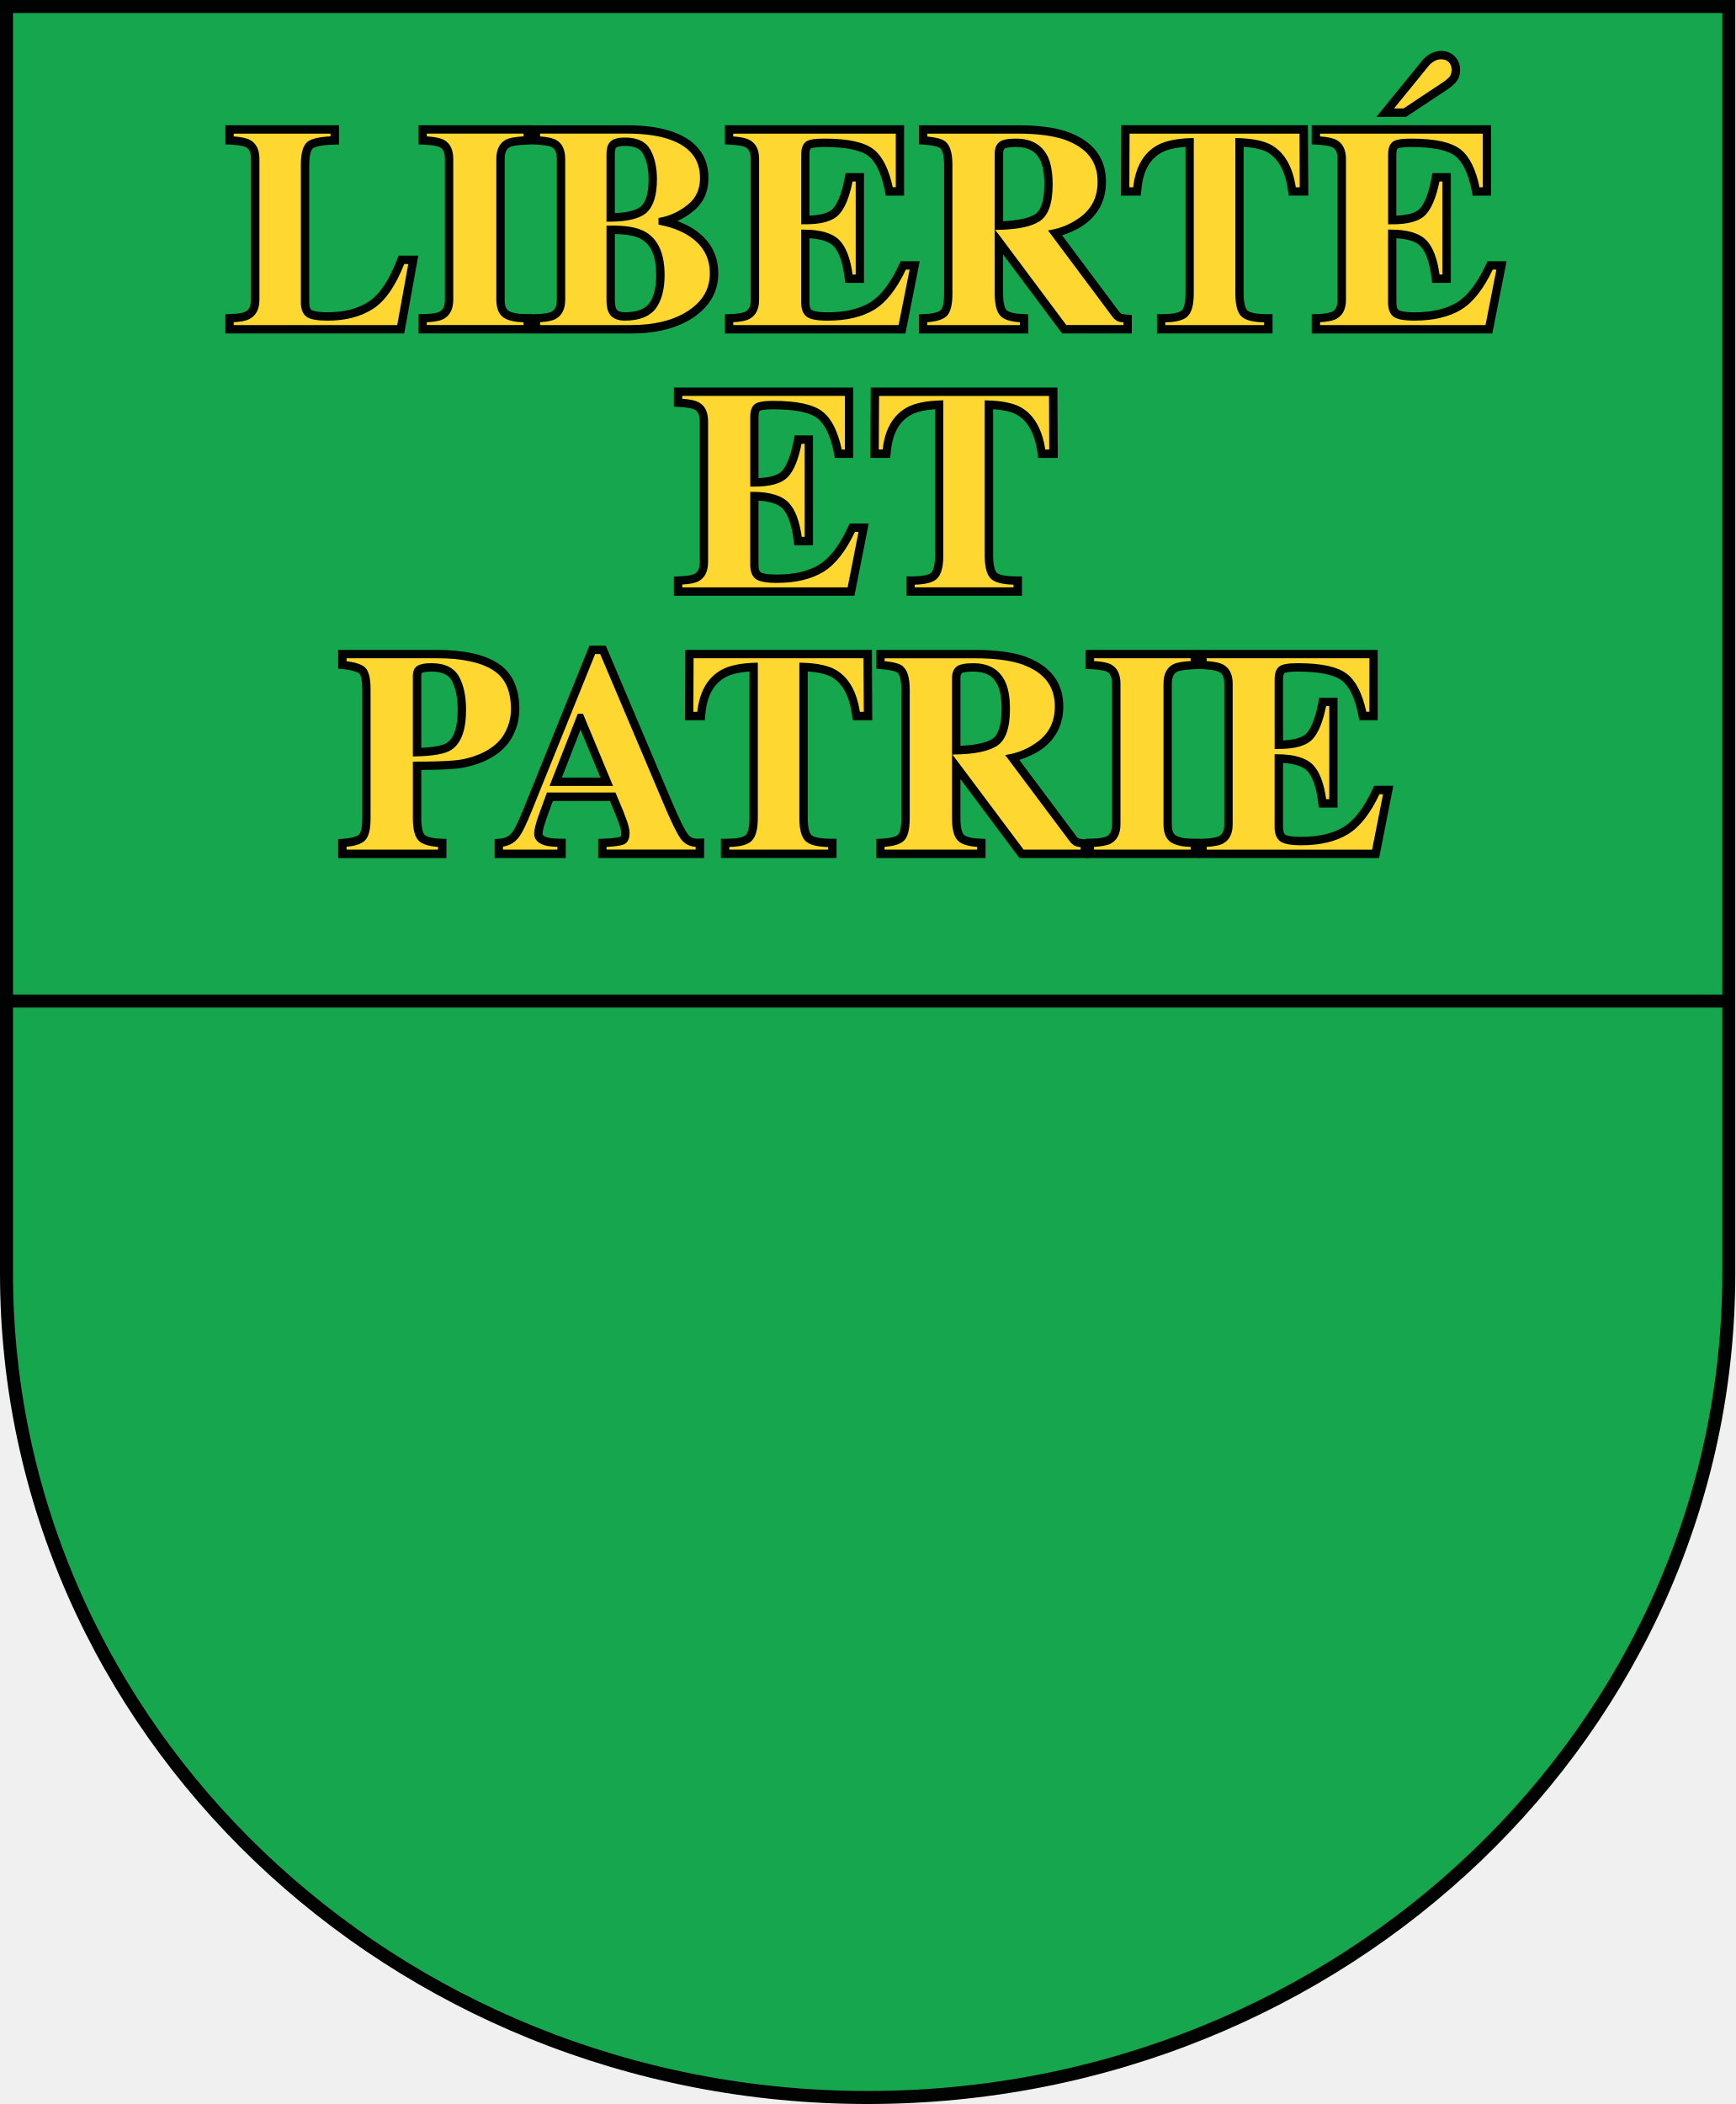
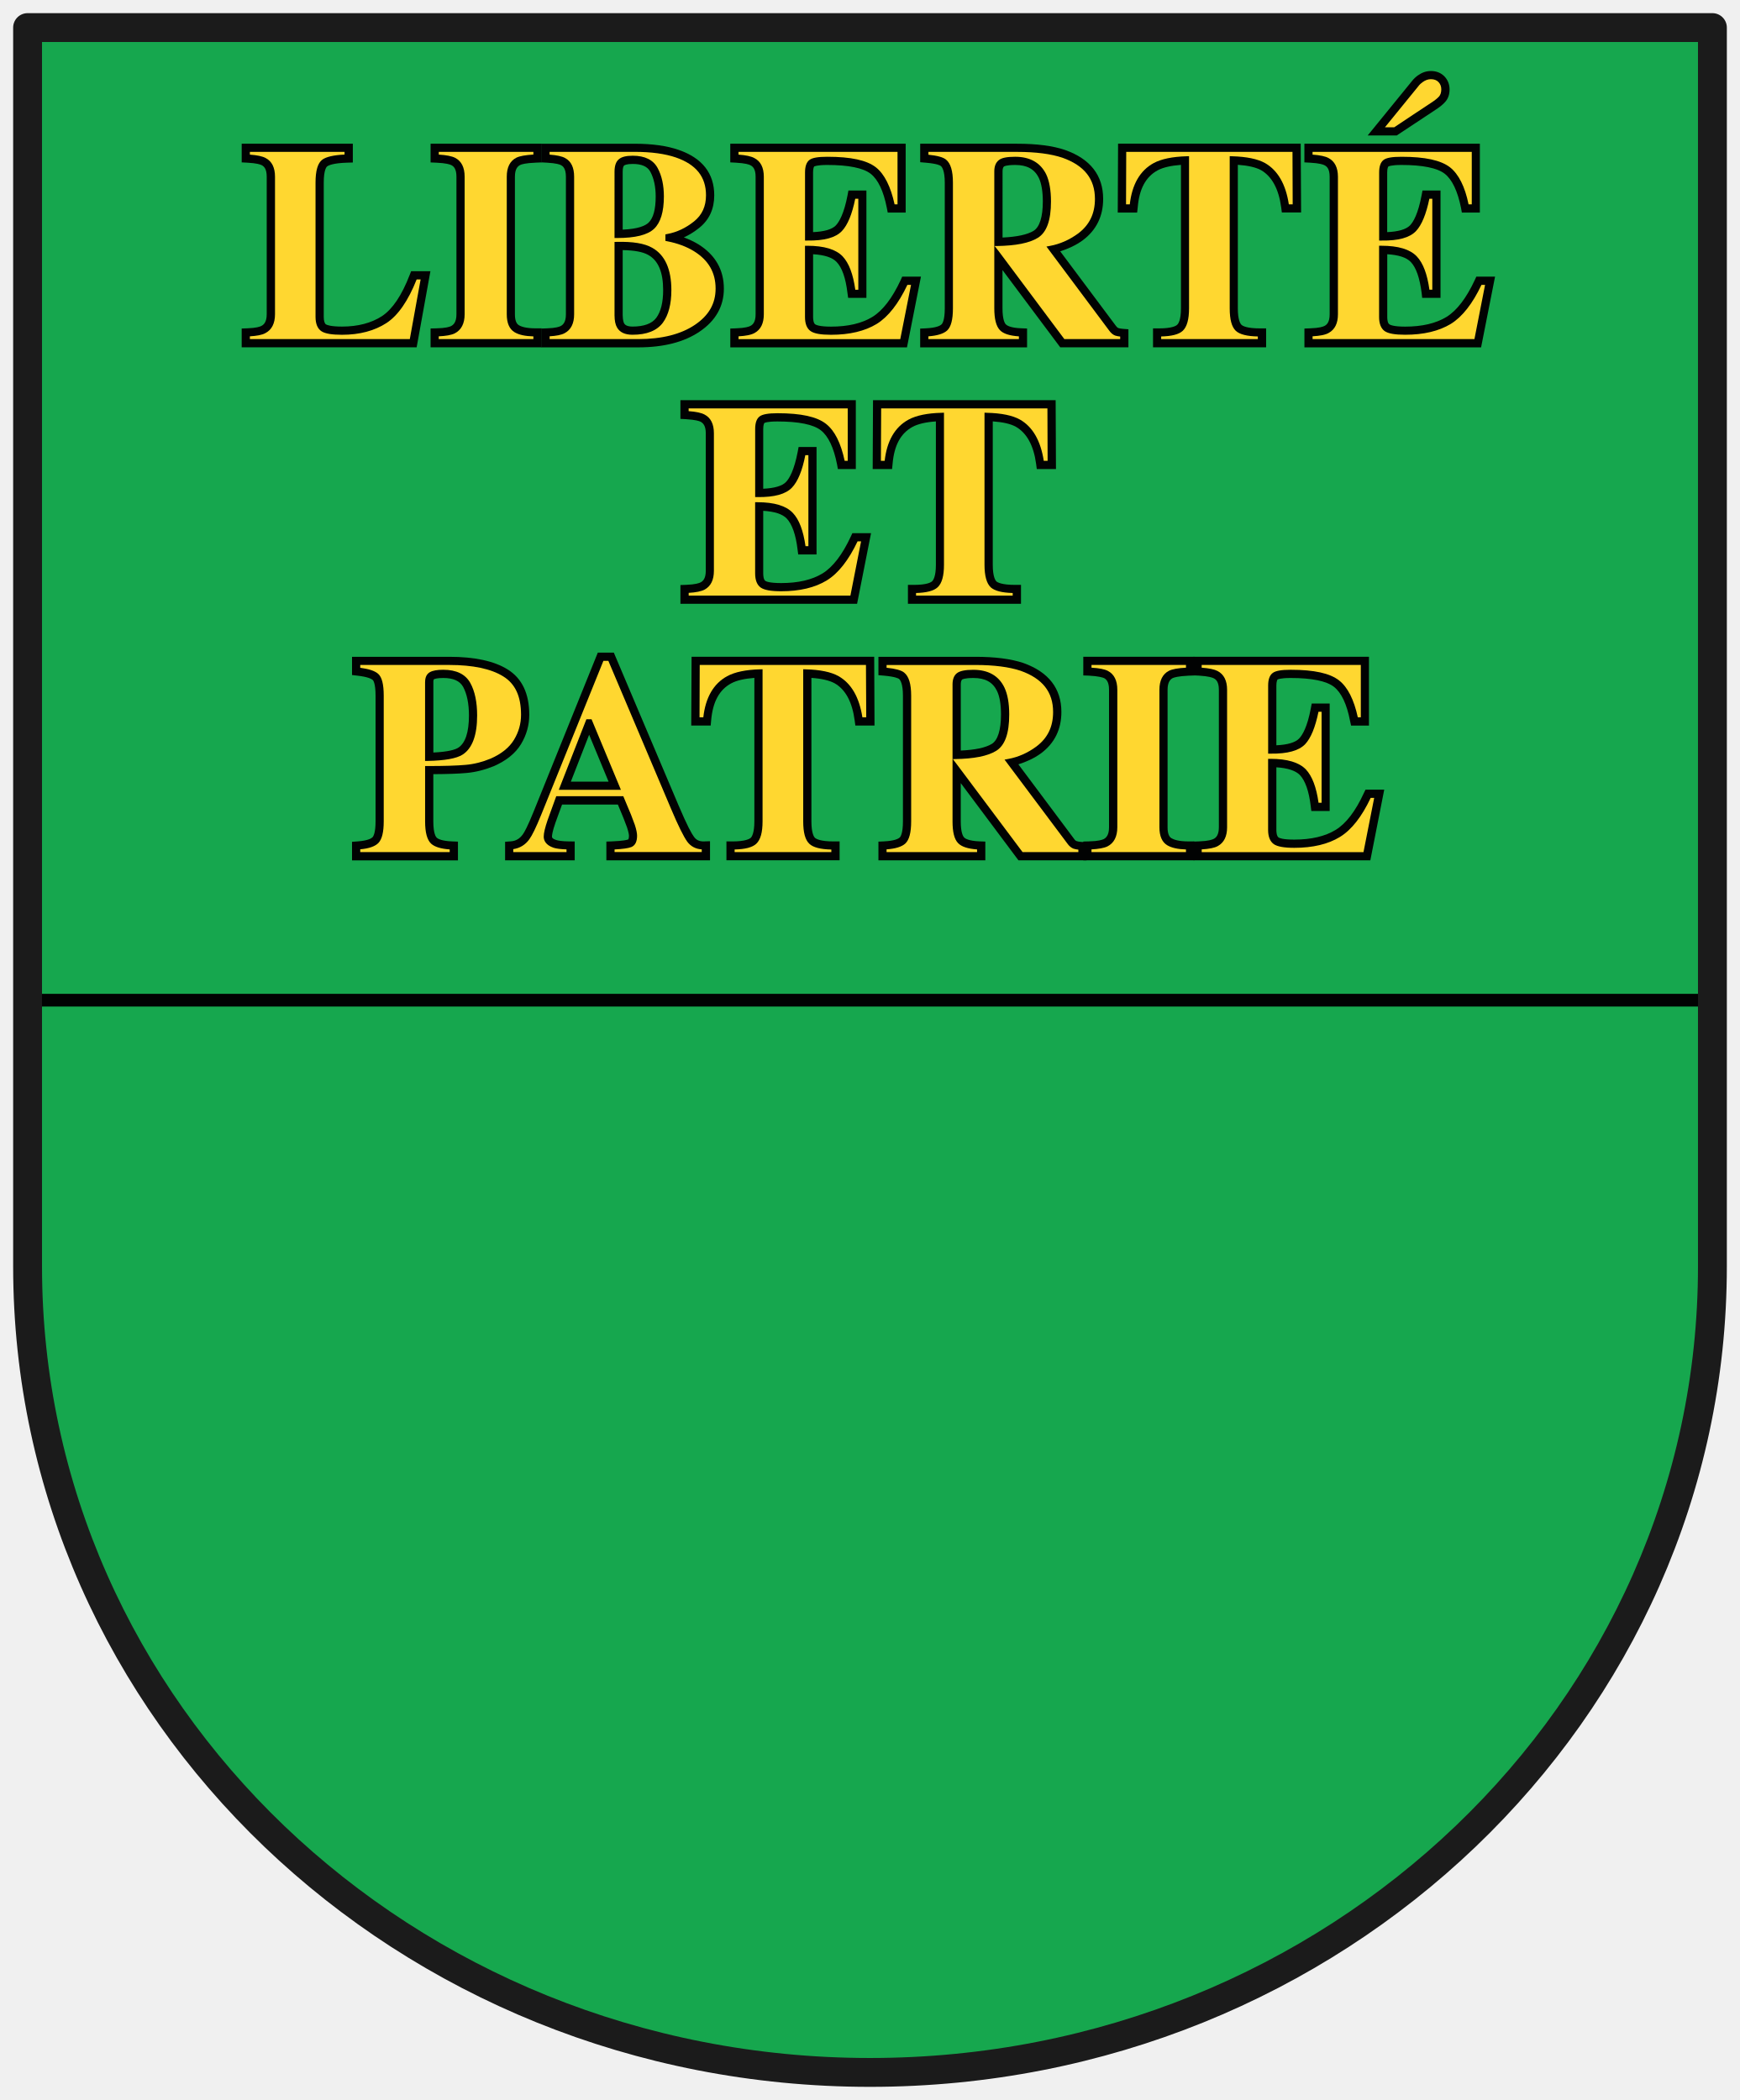
- <svg xmlns="http://www.w3.org/2000/svg" viewBox="-175.826 -214.526 406.431 492.728">
+ <svg xmlns="http://www.w3.org/2000/svg" viewBox="-180.906 -219.606 416.591 502.888">
  <g>
    <path fill="#16A74E" d="M27.249-213.002h201.832V83.662c0,106.594-90.313,193.016-201.688,193.016 c-111.398,0-201.695-86.422-201.695-193.016v-296.664H27.249z" />
    <polygon fill="#FFFFFF" points="-174.302,19.876-174.302,-213.002 27.249,-213.002 229.081,-213.002 229.081,19.876" />
    <path fill="#010202" d="M-123.041-185.194v4.473l1.328,.07c2.281,.121,3.152,.434,3.473,.602 c.527,.289,1.191,.848,1.191,2.758v32.922c0,1.926-.719,2.52-1.27,2.809c-.344,.191-1.234,.504-3.387,.574l-1.336,.051 v4.5h41.891l3.297-18.23h-4.617l-.359,.914c-1.883,4.902-4.145,8.223-6.633,9.855c-2.543,1.648-5.762,2.496-9.559,2.496 c-2.715,0-3.602-.379-3.844-.527c-.324-.203-.527-.852-.527-1.793v-32.146c0-3.152,.688-3.801,.824-3.895 c.32-.242,1.395-.785,4.762-.891l1.375-.039v-4.504L-123.041-185.194L-123.041-185.194z" />
    <path fill="#FFD730" d="M-121.08-183.233v.656c1.777,.133,3.039,.398,3.793,.824c1.48,.773,2.223,2.285,2.223,4.473v32.918 c0,2.207-.781,3.754-2.336,4.543c-.781,.434-2.039,.648-3.68,.754v.664h38.289c.16-.832,2.375-13.129,2.59-14.289h-.949 c-2.023,5.098-4.449,8.633-7.242,10.449c-2.863,1.855-6.43,2.805-10.629,2.805c-2.41,0-4.012-.27-4.883-.82 c-.949-.602-1.457-1.77-1.457-3.465v-32.145c0-2.895,.539-4.695,1.609-5.496c.953-.703,2.738-1.105,5.336-1.23v-.641H-121.08 z" />
    <path fill="#010202" d="M-77.814-185.194v4.488l1.344,.055c2.383,.105,3.305,.418,3.648,.602 c.512,.27,1.199,.832,1.199,2.77v32.941c0,1.938-.746,2.535-1.297,2.824c-.344,.176-1.289,.496-3.52,.535l-1.375,.035 v4.508h26.598v-4.543h-1.422c-2.313,0-3.488-.406-4.047-.758c-.625-.371-.938-1.242-.938-2.602v-32.953 c0-1.941,.711-2.512,1.246-2.797c.328-.168,1.281-.473,3.801-.57l1.359-.055v-4.48H-77.814z" />
    <path fill="#FFD730" d="M-75.853-183.233v.648c1.832,.117,3.133,.367,3.941,.789c1.496,.777,2.25,2.297,2.25,4.504v32.945 c0,2.223-.801,3.77-2.371,4.574c-.832,.41-2.117,.625-3.832,.707v.656h22.664v-.641c-1.965-.051-3.469-.367-4.52-1.008 c-1.238-.746-1.855-2.191-1.855-4.289v-32.945c0-2.238,.762-3.766,2.297-4.551c.801-.398,2.145-.625,4.078-.75v-.641 h-22.652V-183.233z" />
    <path fill="#010202" d="M-51.294-185.194v4.473l1.328,.07c2.246,.129,3.113,.434,3.406,.609 c.297,.168,1.145,.625,1.145,2.762v32.941c0,1.914-.703,2.504-1.23,2.801c-.344,.184-1.199,.496-3.281,.559l-1.359,.051 v4.504h23.215c6.031,0,10.953-1.258,14.641-3.754c3.855-2.594,5.832-6.063,5.832-10.305c0-4.527-2.063-8.102-6.113-10.625 c-1.063-.645-2.23-1.191-3.469-1.645c1.277-.586,2.512-1.336,3.688-2.289c2.391-1.914,3.59-4.535,3.59-7.793 c0-5.246-2.855-8.918-8.504-10.871c-2.801-.984-6.359-1.48-10.512-1.48h-22.375v-.008H-51.294z M-31.822-178.467 c0-.887,.16-1.367,.344-1.504c.078-.063,.512-.375,2.063-.375c2.168,0,3.563,.625,4.234,1.91 c.832,1.563,1.262,3.539,1.262,5.875c0,3.094-.574,5.215-1.734,6.297c-.738,.688-2.395,1.492-6.168,1.648L-31.822-178.467 L-31.822-178.467z M-31.478-142.178l-.016-.031c-.082-.152-.297-.656-.328-1.93v-15.574c2.75,.047,4.816,.414,6.109,1.152 c2.41,1.344,3.578,4.109,3.578,8.43c0,2.914-.543,5.152-1.656,6.656c-1.031,1.367-2.953,2.074-5.688,2.074 C-31.048-141.409-31.361-141.987-31.478-142.178" />
    <path fill="#FFD730" d="M-49.326-183.233v.656c1.75,.133,2.984,.398,3.734,.824c1.441,.773,2.145,2.285,2.145,4.473v32.941 c0,2.199-.77,3.73-2.281,4.52c-.766,.426-2,.648-3.59,.746v.672h21.246c5.641,0,10.184-1.152,13.543-3.418 c3.328-2.238,4.953-5.086,4.953-8.672c0-3.848-1.688-6.789-5.168-8.953c-1.801-1.109-3.953-1.91-6.391-2.383l-.457-.094v-1.555 l.457-.094c2.297-.426,4.438-1.441,6.406-3.023c1.922-1.547,2.855-3.602,2.855-6.258c0-4.391-2.344-7.352-7.168-9.031 c-2.59-.898-5.934-1.359-9.871-1.359h-20.414L-49.326-183.233L-49.326-183.233z M-33.775-178.467c0-1.406,.328-2.422,1.031-3 c.656-.574,1.754-.848,3.328-.848c2.922,0,4.922,1,5.969,2.961c1,1.84,1.488,4.137,1.488,6.801 c0,3.646-.785,6.254-2.344,7.734c-1.578,1.488-4.504,2.211-8.922,2.211h-.551L-33.775-178.467L-33.775-178.467z M-33.775-144.1 v-17.574l.527-.008c3.871-.098,6.641,.359,8.488,1.41c3.047,1.695,4.594,5.102,4.594,10.141c0,3.344-.688,5.977-2.051,7.824 c-1.438,1.906-3.855,2.863-7.262,2.863c-1.816,0-3.051-.59-3.703-1.75C-33.56-141.842-33.767-142.788-33.775-144.1" />
    <path fill="#010202" d="M-6.064-185.194v4.473l1.328,.07c2.297,.129,3.184,.441,3.504,.617 c.547,.289,1.234,.848,1.234,2.754v32.941c0,1.871-.672,2.457-1.184,2.746c-.348,.207-1.266,.543-3.516,.613l-1.359,.051 v4.504h42.301l3.344-16.93h-4.492l-.359,.816c-2.016,4.328-4.297,7.305-6.785,8.832c-2.512,1.535-5.84,2.32-9.902,2.32 c-2.801,0-3.578-.426-3.77-.543c-.438-.297-.512-1.242-.512-1.777v-15.016c2.688,.16,4.594,.758,5.625,1.848 c1.297,1.344,2.168,3.832,2.594,7.367l.168,1.227h4.375v-25.707h-4.305l-.207,1.129c-.855,4.434-2,6.383-2.801,7.23 c-.922,.961-2.816,1.496-5.457,1.609v-14.273c0-1.008,.199-1.383,.281-1.453c.031,0,.574-.355,3.113-.355 c5.094,0,8.605,.715,10.406,2.113c1.77,1.395,3.074,4.145,3.855,8.152l.219,1.129h4.297v-16.488L-6.064-185.194L-6.064-185.194z" />
    <path fill="#FFD730" d="M-4.095-183.233v.656c1.785,.133,3.031,.398,3.801,.824c1.504,.773,2.262,2.277,2.262,4.473v32.941 c0,2.16-.734,3.648-2.184,4.457c-.832,.48-2.145,.719-3.871,.816v.672h38.723c.164-.809,2.344-11.824,2.578-12.992h-.875 c-2.125,4.496-4.594,7.656-7.344,9.352c-2.832,1.727-6.512,2.598-10.938,2.598c-2.441,0-4.047-.285-4.887-.879 c-.906-.629-1.344-1.785-1.344-3.398v-17.039h.543c4.031,0,6.855,.848,8.473,2.543c1.512,1.609,2.504,4.238,3.031,7.984h.719 v-21.793h-.734c-.754,3.703-1.801,6.273-3.199,7.746c-1.504,1.582-4.203,2.328-8.281,2.27h-.543v-16.289 c0-1.469,.344-2.461,1.047-3.008c.688-.527,2.047-.766,4.297-.766c5.641,0,9.438,.824,11.621,2.527 c2.07,1.633,3.547,4.633,4.477,8.863h.703v-12.559L-4.095-183.233L-4.095-183.233z" />
    <path fill="#010202" d="M39.409-185.194v4.434l1.281,.109c2.852,.242,3.539,.688,3.641,.785 c.289,.215,.961,1.078,.961,4.008v30.098c0,2.918-.602,3.703-.797,3.854c-.313,.297-1.234,.805-3.75,.926l-1.344,.066 v4.488h25.594v-4.512l-1.359-.051c-2.656-.094-3.484-.695-3.719-.934c-.25-.25-.805-1.129-.805-3.852v-9.156 c3.523,4.719,13.82,18.492,13.82,18.492H89.26v-4.316l-1.328-.105c-.461-.039-.859-.105-1.133-.207 c-.078-.043-.273-.152-.57-.551c-.016-.027-9.859-13.203-13.297-17.801c1.867-.602,3.719-1.418,5.422-2.664 c3.219-2.418,4.859-5.738,4.859-9.875c0-5.645-3.063-9.582-9.102-11.727c-2.945-1.008-6.82-1.504-11.469-1.504H39.409V-185.194z M59.127-178.584c0-.395,.07-.93,.328-1.145c.016-.016,.492-.371,2.711-.371c2.813,0,4.617,.984,5.656,3.105 c.617,1.32,.945,3.215,.945,5.633c0,3.703-.766,6.137-2.211,7.031c-1.492,.914-4.016,1.449-7.43,1.609L59.127-178.584 L59.127-178.584z" />
    <path fill="#FFD730" d="M41.377-183.233v.68c2.117,.215,3.508,.59,4.195,1.152c1.133,.91,1.672,2.727,1.672,5.535v30.094 c0,2.715-.453,4.449-1.406,5.328c-.875,.777-2.359,1.219-4.469,1.379v.664h21.672v-.656c-2.219-.152-3.734-.625-4.563-1.504 c-.891-.953-1.328-2.656-1.328-5.211v-32.813c0-1.203,.359-2.105,1.078-2.672c.672-.547,1.906-.809,3.922-.809 c3.547,0,6.047,1.414,7.422,4.199c.758,1.602,1.148,3.801,1.148,6.504c0,4.551-1.031,7.398-3.148,8.711 c-2.031,1.25-5.242,1.891-9.836,1.961h-.508c.133,.168,1,1.273,1,1.273s15.359,20.559,15.688,21.008h13.375v-.602 c-.438-.055-.867-.113-1.211-.238c-.523-.195-1.031-.625-1.461-1.242l-14.984-20.07l.891-.168 c2.328-.434,4.578-1.418,6.672-2.945c2.719-2.031,4.047-4.75,4.047-8.289c0-4.789-2.539-8.008-7.781-9.871 c-2.734-.918-6.359-1.398-10.813-1.398H41.377z" />
    <path fill="#010202" d="M86.784-185.194l-.078,16.488h4.641l.148-1.281c.359-4.398,1.93-7.285,4.766-8.832 c1.313-.703,3.195-1.125,5.578-1.305v34.344c0,2.816-.625,3.707-.906,3.945c-.25,.258-1.234,.871-4.375,.871h-1.406v4.527 h27.078v-4.527h-1.406c-3.234,0-4.203-.59-4.492-.855c-.25-.238-.875-1.117-.875-3.961v-34.359 c2.43,.168,4.313,.594,5.578,1.289c2.586,1.504,4.211,4.496,4.805,8.922l.156,1.207h4.609l-.094-16.488H86.784V-185.194z" />
    <path fill="#FFD730" d="M88.737-183.233c0,.984-.047,11.566-.047,12.566h.898c.531-4.742,2.43-8.094,5.727-9.887 c1.836-.992,4.508-1.535,7.883-1.633l.578-.016v36.414c0,2.672-.5,4.441-1.5,5.395c-.922,.863-2.656,1.305-5.172,1.359v.633 h23.141v-.633c-2.586-.047-4.344-.488-5.281-1.352c-.977-.945-1.453-2.703-1.453-5.402v-36.414l.578,.016 c3.469,.098,6.109,.641,7.891,1.633c3.063,1.766,4.969,5.109,5.688,9.887h.922c0-1-.047-11.582-.047-12.566H88.737z" />
    <path fill="#010202" d="M158.573-201.553c-.523,.375-1.016,.832-1.438,1.375l-10.594,13.016h6.953l9.438-6.246 c.953-.625,1.688-1.227,2.203-1.832c.672-.754,1.016-1.746,1.016-2.961c0-1.207-.422-2.25-1.219-3.098 c-.828-.855-1.93-1.301-3.242-1.301C160.588-202.608,159.542-202.241,158.573-201.553 M131.393-185.194v4.473l1.328,.07 c2.297,.129,3.164,.441,3.492,.617c.555,.289,1.227,.848,1.227,2.754v32.941c0,1.871-.656,2.457-1.164,2.746 c-.359,.207-1.266,.543-3.531,.613l-1.344,.051v4.504h42.297l3.344-16.93h-4.484l-.375,.816 c-2.016,4.328-4.297,7.305-6.773,8.832c-2.523,1.535-5.836,2.32-9.898,2.32c-2.805,0-3.578-.426-3.758-.543 c-.461-.297-.523-1.242-.523-1.777v-15.016c2.672,.16,4.594,.758,5.625,1.848c1.297,1.344,2.141,3.832,2.602,7.367 l.133,1.227h4.391v-25.707h-4.313l-.211,1.129c-.836,4.434-1.961,6.383-2.781,7.23c-.938,.961-2.836,1.496-5.461,1.609 v-14.273c0-1.008,.219-1.383,.297-1.453c0,0,.578-.355,3.109-.355c5.086,0,8.594,.715,10.383,2.113 c1.766,1.395,3.078,4.145,3.883,8.152l.203,1.129h4.313v-16.488L131.393-185.194L131.393-185.194z" />
    <path fill="#FFD730" d="M159.706-199.944L159.706-199.944c-.375,.254-.742,.59-1.031,.988c0,0-5.891,7.234-8,9.832h2.227 c.25-.191,8.922-5.926,8.922-5.926c.813-.527,1.422-1.016,1.844-1.488c.313-.391,.5-.953,.5-1.672 c0-.695-.219-1.266-.656-1.734c-.438-.473-1.047-.699-1.828-.699C161.002-200.643,160.362-200.417,159.706-199.944 M133.346-183.233v.656c1.805,.133,3.063,.398,3.836,.824c1.453,.766,2.242,2.27,2.242,4.461v32.945 c0,2.16-.734,3.648-2.195,4.457c-.82,.48-2.133,.719-3.875,.816v.672h38.75c.156-.809,2.313-11.824,2.547-12.992h-.859 c-2.125,4.496-4.594,7.656-7.344,9.352c-2.844,1.727-6.516,2.598-10.938,2.598c-2.453,0-4.047-.285-4.906-.879 c-.883-.633-1.328-1.785-1.328-3.396v-17.039h.563c4,0,6.844,.848,8.453,2.543c1.531,1.609,2.508,4.238,3.039,7.984h.688 v-21.785h-.703c-.773,3.703-1.82,6.273-3.203,7.746c-1.508,1.582-4.195,2.328-8.258,2.27h-.563v-16.289 c0-1.469,.344-2.461,1.047-3.008c.672-.527,2.047-.766,4.313-.766c5.609,0,9.406,.824,11.609,2.527 c2.063,1.633,3.578,4.633,4.438,8.863h.766v-12.559H133.346L133.346-183.233z" />
    <path fill="#010202" d="M-17.998-123.772v4.473l1.313,.074c2.309,.137,3.199,.445,3.512,.609 c.527,.285,1.246,.863,1.246,2.758v32.938c0,1.871-.688,2.469-1.184,2.75c-.359,.199-1.281,.535-3.527,.617l-1.359,.047 v4.496h42.293l3.344-16.918h-4.47l-.379,.813c-2.016,4.336-4.293,7.305-6.781,8.836c-2.512,1.535-5.84,2.301-9.891,2.301 c-2.816,0-3.59-.398-3.781-.52c-.441-.313-.512-1.246-.512-1.793V-97.28c2.688,.164,4.605,.766,5.637,1.855 c1.266,1.352,2.16,3.832,2.578,7.367l.16,1.23h4.391v-25.734h-4.297l-.215,1.152c-.855,4.43-1.984,6.375-2.801,7.223 c-.902,.961-2.816,1.504-5.453,1.617v-14.289c0-1.016,.215-1.398,.293-1.465c.016-.016,.578-.352,3.098-.352 c5.113,0,8.594,.711,10.406,2.113c1.785,1.398,3.082,4.145,3.875,8.152l.199,1.129h4.297v-16.492h-41.992V-123.772z" />
    <path fill="#FFD730" d="M-16.033-121.803v.656c1.785,.129,3.035,.395,3.816,.816c1.488,.77,2.234,2.289,2.234,4.473v32.938 c0,2.168-.723,3.656-2.168,4.477c-.816,.449-2.145,.715-3.871,.809v.664h38.719c.168-.801,2.344-11.824,2.559-13h-.84 c-2.145,4.504-4.605,7.664-7.375,9.354c-2.816,1.727-6.488,2.598-10.906,2.598c-2.453,0-4.047-.289-4.902-.879 c-.887-.633-1.344-1.77-1.344-3.402v-17.039h.574c4,0,6.832,.855,8.441,2.551c1.527,1.594,2.512,4.234,3.047,7.977h.688 v-21.79h-.734c-.734,3.719-1.785,6.277-3.184,7.75c-1.504,1.578-4.184,2.328-8.281,2.281l-.543-.008v-16.281 c0-1.48,.344-2.473,1.063-3.023c.672-.512,2.035-.77,4.281-.77c5.641,0,9.441,.832,11.609,2.543 c2.094,1.625,3.574,4.625,4.473,8.852h.734v-12.555h-38.09V-121.803z" />
    <path fill="#010202" d="M28.112-123.772l-.078,16.492h4.641l.125-1.271c.383-4.41,1.938-7.297,4.789-8.84 c1.297-.695,3.18-1.137,5.578-1.297v34.336c0,2.816-.641,3.695-.906,3.945c-.281,.27-1.266,.863-4.391,.863h-1.398v4.527 h27.07v-4.527h-1.391c-3.234,0-4.219-.594-4.516-.84c-.227-.25-.852-1.129-.852-3.969v-34.344 c2.43,.168,4.313,.598,5.547,1.297c2.602,1.496,4.242,4.488,4.836,8.902l.156,1.219h4.594l-.078-16.492H28.112L28.112-123.772z" />
    <path fill="#FFD730" d="M30.065-121.803c0,.969-.047,11.563-.063,12.555H30.9c.531-4.746,2.445-8.098,5.719-9.875 c1.859-1,4.516-1.551,7.906-1.629l.578-.027v36.418c0,2.672-.5,4.434-1.5,5.375c-.938,.879-2.672,1.32-5.188,1.387v.621 h23.141V-77.6c-2.57-.066-4.328-.508-5.266-1.363c-.977-.941-1.484-2.703-1.484-5.398v-36.418l.578,.027 c3.484,.078,6.141,.629,7.922,1.629c3.063,1.746,4.953,5.098,5.688,9.875h.922c0-.992-.047-11.586-.047-12.555H30.065z" />
    <path fill="#010202" d="M-96.623-62.331v4.375l1.246,.145c2.504,.281,3.402,.77,3.707,1.031c.086,.066,.68,.691,.68,3.771 v30.098c0,2.75-.512,3.574-.738,3.813c-.238,.234-1.055,.801-3.59,.984l-1.305,.098v4.441h25.359v-4.488l-1.352-.051 c-2.504-.094-3.426-.604-3.746-.902c-.184-.184-.797-.984-.797-3.887v-11.313c3.367-.016,6.047-.113,7.895-.281 c2.176-.184,4.391-.75,6.559-1.625c3.02-1.313,5.211-3.094,6.547-5.293c1.313-2.184,1.969-4.527,1.969-7.02 c0-5.078-1.738-8.734-5.195-10.871c-3.223-2.016-7.934-3.016-13.957-3.016h-23.281L-96.623-62.331L-96.623-62.331z M-77.158-56.28 c0-.348,.055-.609,.152-.656c.176-.098,.727-.313,2.23-.313c2.414,0,3.961,.703,4.762,2.141 c.91,1.707,1.383,4,1.383,6.844c0,4.031-.863,6.621-2.57,7.719c-.695,.438-2.277,.969-5.949,1.145v-16.88H-77.158z" />
    <path fill="#FFD730" d="M-94.654-60.37v.688c2.063,.266,3.473,.719,4.277,1.426c.914,.797,1.344,2.512,1.344,5.246v30.098 c0,2.574-.414,4.277-1.285,5.184c-.816,.816-2.234,1.313-4.336,1.504v.672h21.414v-.641c-2.121-.16-3.598-.594-4.473-1.406 c-.934-.906-1.414-2.625-1.414-5.313v-13.25h.574c4.008,0,7.074-.094,9.105-.281c1.992-.164,4.008-.672,6.016-1.5 c2.578-1.129,4.465-2.656,5.578-4.492c1.133-1.855,1.695-3.871,1.695-6c0-4.422-1.379-7.422-4.266-9.199 c-2.918-1.816-7.273-2.734-12.918-2.734h-21.311V-60.37z M-79.126-56.28c0-1.164,.398-1.953,1.176-2.379 c.68-.375,1.719-.559,3.168-.559c3.16,0,5.328,1.078,6.48,3.168c1.094,1.984,1.633,4.605,1.633,7.785 c0,4.734-1.168,7.887-3.496,9.375c-1.449,.918-4.195,1.422-8.395,1.504h-.574V-56.28H-79.126z" />
    <path fill="#010202" d="M-37.775-63.331l-15.391,38.129c-1.426,3.527-2.184,4.887-2.578,5.422 c-.766,1.051-1.688,1.578-2.926,1.656l-1.305,.098v4.441h16.664V-18.1l-1.375-.016c-1.754-.016-2.641-.199-3.082-.344 c-.984-.328-.984-.656-.984-.781c0-.359,.113-1.281,.84-3.375c-.016,.016,1.031-2.836,1.578-4.328h13.359 c.438,1.078,1.344,3.246,1.344,3.246l.855,2.246c.406,1.25,.457,1.801,.457,1.969c0,.625-.129,.855-.16,.891 c-.266,.109-1.129,.359-3.891,.469l-1.359,.051v4.488h24.816v-4.578l-1.457,.047c-1.078,.035-1.84-.328-2.391-1.109 c-.543-.719-1.609-2.625-3.672-7.488l-15.512-36.609h-3.832v-.01H-37.775z M-39.853-43.659 c1.293,3.113,3.652,8.801,4.652,11.234h-9.031C-43.31-34.827-41.095-40.514-39.853-43.659" />
    <path fill="#FFD730" d="M-36.439-61.354c-.281,.688-14.902,36.887-14.902,36.887c-1.234,3.031-2.168,4.938-2.832,5.84 c-.984,1.363-2.281,2.129-3.848,2.363v.703h12.75v-.641c-1.313-.047-2.375-.16-3.098-.391 c-1.934-.656-2.359-1.816-2.359-2.656c0-.875,.313-2.168,.938-4c0-.016,2.063-5.688,2.063-5.688h.395h15.656l1.871,4.484 l.887,2.363c.375,1.16,.543,2.016,.543,2.605c0,1.426-.453,2.344-1.375,2.723c-.703,.277-2.031,.469-4.016,.574v.625 h20.871v-.641c-1.473-.098-2.641-.719-3.488-1.871c-.855-1.199-2.145-3.785-3.871-7.871c0,0-13.543-32-15-35.41h-1.185V-61.354 z M-40.509-47.37h1.23l7.031,16.902h-14.871L-40.509-47.37z" />
    <path fill="#010202" d="M-15.326-62.331l-.082,16.473h4.656l.113-1.266c.391-4.406,1.934-7.293,4.801-8.84 c1.293-.703,3.168-1.125,5.543-1.309v34.344c0,2.813-.609,3.703-.855,3.949c-.281,.25-1.281,.871-4.41,.871h-1.422v4.516 h27.094v-4.516h-1.406c-3.215,0-4.199-.605-4.488-.855c-.25-.23-.855-1.125-.855-3.965v-34.344 c2.422,.164,4.297,.605,5.559,1.293c2.609,1.488,4.215,4.488,4.801,8.922l.16,1.199h4.59l-.078-16.473L-15.326-62.331 L-15.326-62.331z" />
    <path fill="#FFD730" d="M-13.376-60.37c0,.984-.047,11.559-.047,12.543h.906c.527-4.734,2.438-8.078,5.719-9.855 c1.84-1,4.504-1.559,7.902-1.641l.563-.016v36.41c0,2.672-.488,4.422-1.504,5.375c-.922,.871-2.641,1.313-5.184,1.375v.625 h23.156v-.609c-2.59-.063-4.344-.504-5.262-1.375c-1-.938-1.473-2.703-1.473-5.391v-36.41l.559,.016 c3.488,.082,6.145,.641,7.906,1.641c3.078,1.754,4.969,5.098,5.703,9.855h.922c-.02-.984-.066-11.559-.066-12.543H-13.376z" />
    <path fill="#010202" d="M29.409-62.331v4.41l1.281,.109c2.852,.25,3.523,.703,3.641,.785c.289,.23,.945,1.098,.945,4.016 v30.098c0,2.934-.586,3.703-.781,3.871c-.328,.297-1.25,.801-3.766,.918l-1.32,.066v4.473h25.594v-4.488l-1.367-.051 c-2.672-.109-3.5-.703-3.719-.934c-.242-.266-.797-1.129-.797-3.855v-9.16c3.516,4.734,13.813,18.488,13.813,18.488h16.313 v-4.328l-1.313-.082c-.469-.031-.852-.113-1.141-.215c-.094-.031-.297-.145-.563-.543 c-.031-.035-9.867-13.203-13.313-17.816c1.875-.594,3.719-1.41,5.445-2.656c3.211-2.41,4.852-5.719,4.852-9.875 c0-5.637-3.063-9.574-9.094-11.734c-2.969-1-6.828-1.488-11.484-1.488H29.409V-62.331z M49.127-55.713 c0-.41,.055-.922,.313-1.16c.016-.016,.508-.375,2.711-.375c2.828,0,4.617,.984,5.648,3.109 c.641,1.328,.953,3.219,.953,5.625c0,3.719-.766,6.16-2.195,7.047c-1.508,.922-4.016,1.441-7.43,1.594V-55.713z" />
    <path fill="#FFD730" d="M31.362-60.37v.672c2.109,.215,3.508,.59,4.195,1.146c1.148,.918,1.688,2.734,1.688,5.543v30.098 c0,2.719-.469,4.453-1.422,5.328c-.859,.766-2.344,1.215-4.469,1.375v.656h21.672v-.641c-2.203-.16-3.719-.641-4.547-1.512 c-.906-.938-1.328-2.641-1.328-5.199v-32.801c0-1.215,.344-2.145,1.047-2.688c.688-.543,1.938-.816,3.938-.816 c3.563,0,6.063,1.422,7.422,4.215c.773,1.609,1.164,3.785,1.164,6.488c0,4.563-1.031,7.426-3.148,8.719 c-2.031,1.234-5.242,1.891-9.852,1.953c0,0-.391,0-.508,0c.117,.168,.984,1.281,.984,1.281s15.391,20.559,15.719,21h13.359 v-.586c-.438-.063-.867-.125-1.195-.246c-.523-.215-1.031-.625-1.461-1.25L59.604-37.698l.906-.168 c2.328-.426,4.594-1.406,6.688-2.953c2.719-2.031,4.031-4.734,4.031-8.281c0-4.797-2.539-8.016-7.766-9.871 c-2.734-.918-6.375-1.391-10.828-1.391H31.362V-60.37z" />
    <path fill="#010202" d="M78.456-62.331v4.473l1.328,.047c2.383,.129,3.313,.441,3.656,.594c.508,.281,1.18,.855,1.18,2.781 v32.938c0,1.938-.734,2.543-1.273,2.832c-.359,.168-1.313,.504-3.508,.543l-1.383,.035v4.504h26.578v-4.531h-1.414 c-2.328,0-3.484-.422-4.063-.766c-.609-.359-.922-1.234-.922-2.609v-32.934c0-1.938,.727-2.531,1.234-2.801 c.344-.16,1.297-.457,3.82-.578l1.344-.047v-4.473H78.456V-62.331z" />
    <path fill="#FFD730" d="M80.424-60.37v.656c1.82,.098,3.133,.359,3.922,.77c1.492,.781,2.258,2.309,2.258,4.508v32.938 c0,2.234-.797,3.785-2.359,4.578c-.836,.406-2.141,.621-3.828,.719v.641h22.625v-.625c-1.938-.063-3.438-.375-4.5-1.016 c-1.234-.754-1.859-2.184-1.859-4.297v-32.938c0-2.23,.781-3.766,2.297-4.543c.797-.391,2.156-.637,4.063-.734v-.656 L80.424-60.37L80.424-60.37z" />
    <path fill="#010202" d="M104.854-62.331v4.457l1.328,.063c2.289,.145,3.164,.457,3.484,.625c.563,.281,1.25,.855,1.25,2.75 v32.938c0,1.871-.672,2.473-1.188,2.754c-.359,.199-1.266,.543-3.531,.621l-1.344,.051v4.488h42.328l3.328-16.922h-4.484 l-.406,.832c-1.984,4.328-4.266,7.297-6.766,8.816c-2.508,1.527-5.836,2.313-9.875,2.313c-2.813,0-3.609-.391-3.766-.512 c-.461-.328-.531-1.266-.531-1.801v-15c2.672,.168,4.594,.785,5.641,1.855c1.266,1.344,2.156,3.832,2.578,7.375l.156,1.234 h4.391v-25.738h-4.297l-.219,1.16c-.828,4.426-1.984,6.363-2.797,7.219c-.922,.965-2.828,1.504-5.453,1.621v-14.285 c0-1.02,.234-1.41,.297-1.473c0,0,.563-.359,3.109-.359c5.094,0,8.578,.719,10.391,2.125 c1.766,1.395,3.078,4.129,3.844,8.145l.25,1.129h4.281v-16.473h-42L104.854-62.331L104.854-62.331z" />
    <path fill="#FFD730" d="M106.799-60.37v.656c1.805,.129,3.07,.406,3.82,.801c1.5,.797,2.266,2.297,2.266,4.488v32.934 c0,2.16-.734,3.656-2.188,4.473c-.813,.473-2.141,.703-3.891,.816v.656h38.734c.164-.801,2.344-11.816,2.563-12.984h-.844 c-2.125,4.512-4.602,7.672-7.375,9.359c-2.813,1.719-6.484,2.594-10.898,2.594c-2.477,0-4.055-.297-4.906-.875 c-.898-.637-1.375-1.781-1.375-3.406v-17.031h.57c4.016,0,6.859,.855,8.477,2.543c1.508,1.609,2.508,4.25,3.031,7.984h.727 v-21.801h-.742c-.766,3.719-1.805,6.281-3.195,7.77c-1.508,1.559-4.203,2.313-8.281,2.262h-.578v-16.285 c0-1.488,.359-2.473,1.078-3.02c.672-.527,2.047-.781,4.313-.781c5.609,0,9.406,.84,11.578,2.543 c2.094,1.625,3.578,4.625,4.5,8.84h.719v-12.543H106.8L106.799-60.37L106.799-60.37z" />
    <g>
      <path fill="none" stroke="#010202" stroke-width="3.048" d="M-174.318,19.912h403.43 M27.249-213.002h201.832V83.662 c0,106.594-90.313,193.016-201.688,193.016c-111.398,0-201.695-86.422-201.695-193.016v-296.664H27.249z" />
    </g>
  </g>
+   <path data-outline="1" d="M27.249-213.002h201.832V83.662c0,106.594-90.313,193.016-201.688,193.016 c-111.398,0-201.695-86.422-201.695-193.016v-296.664H27.249z" fill="none" stroke="#1b1b1b" stroke-width="6.91" stroke-linejoin="round" />
</svg>
